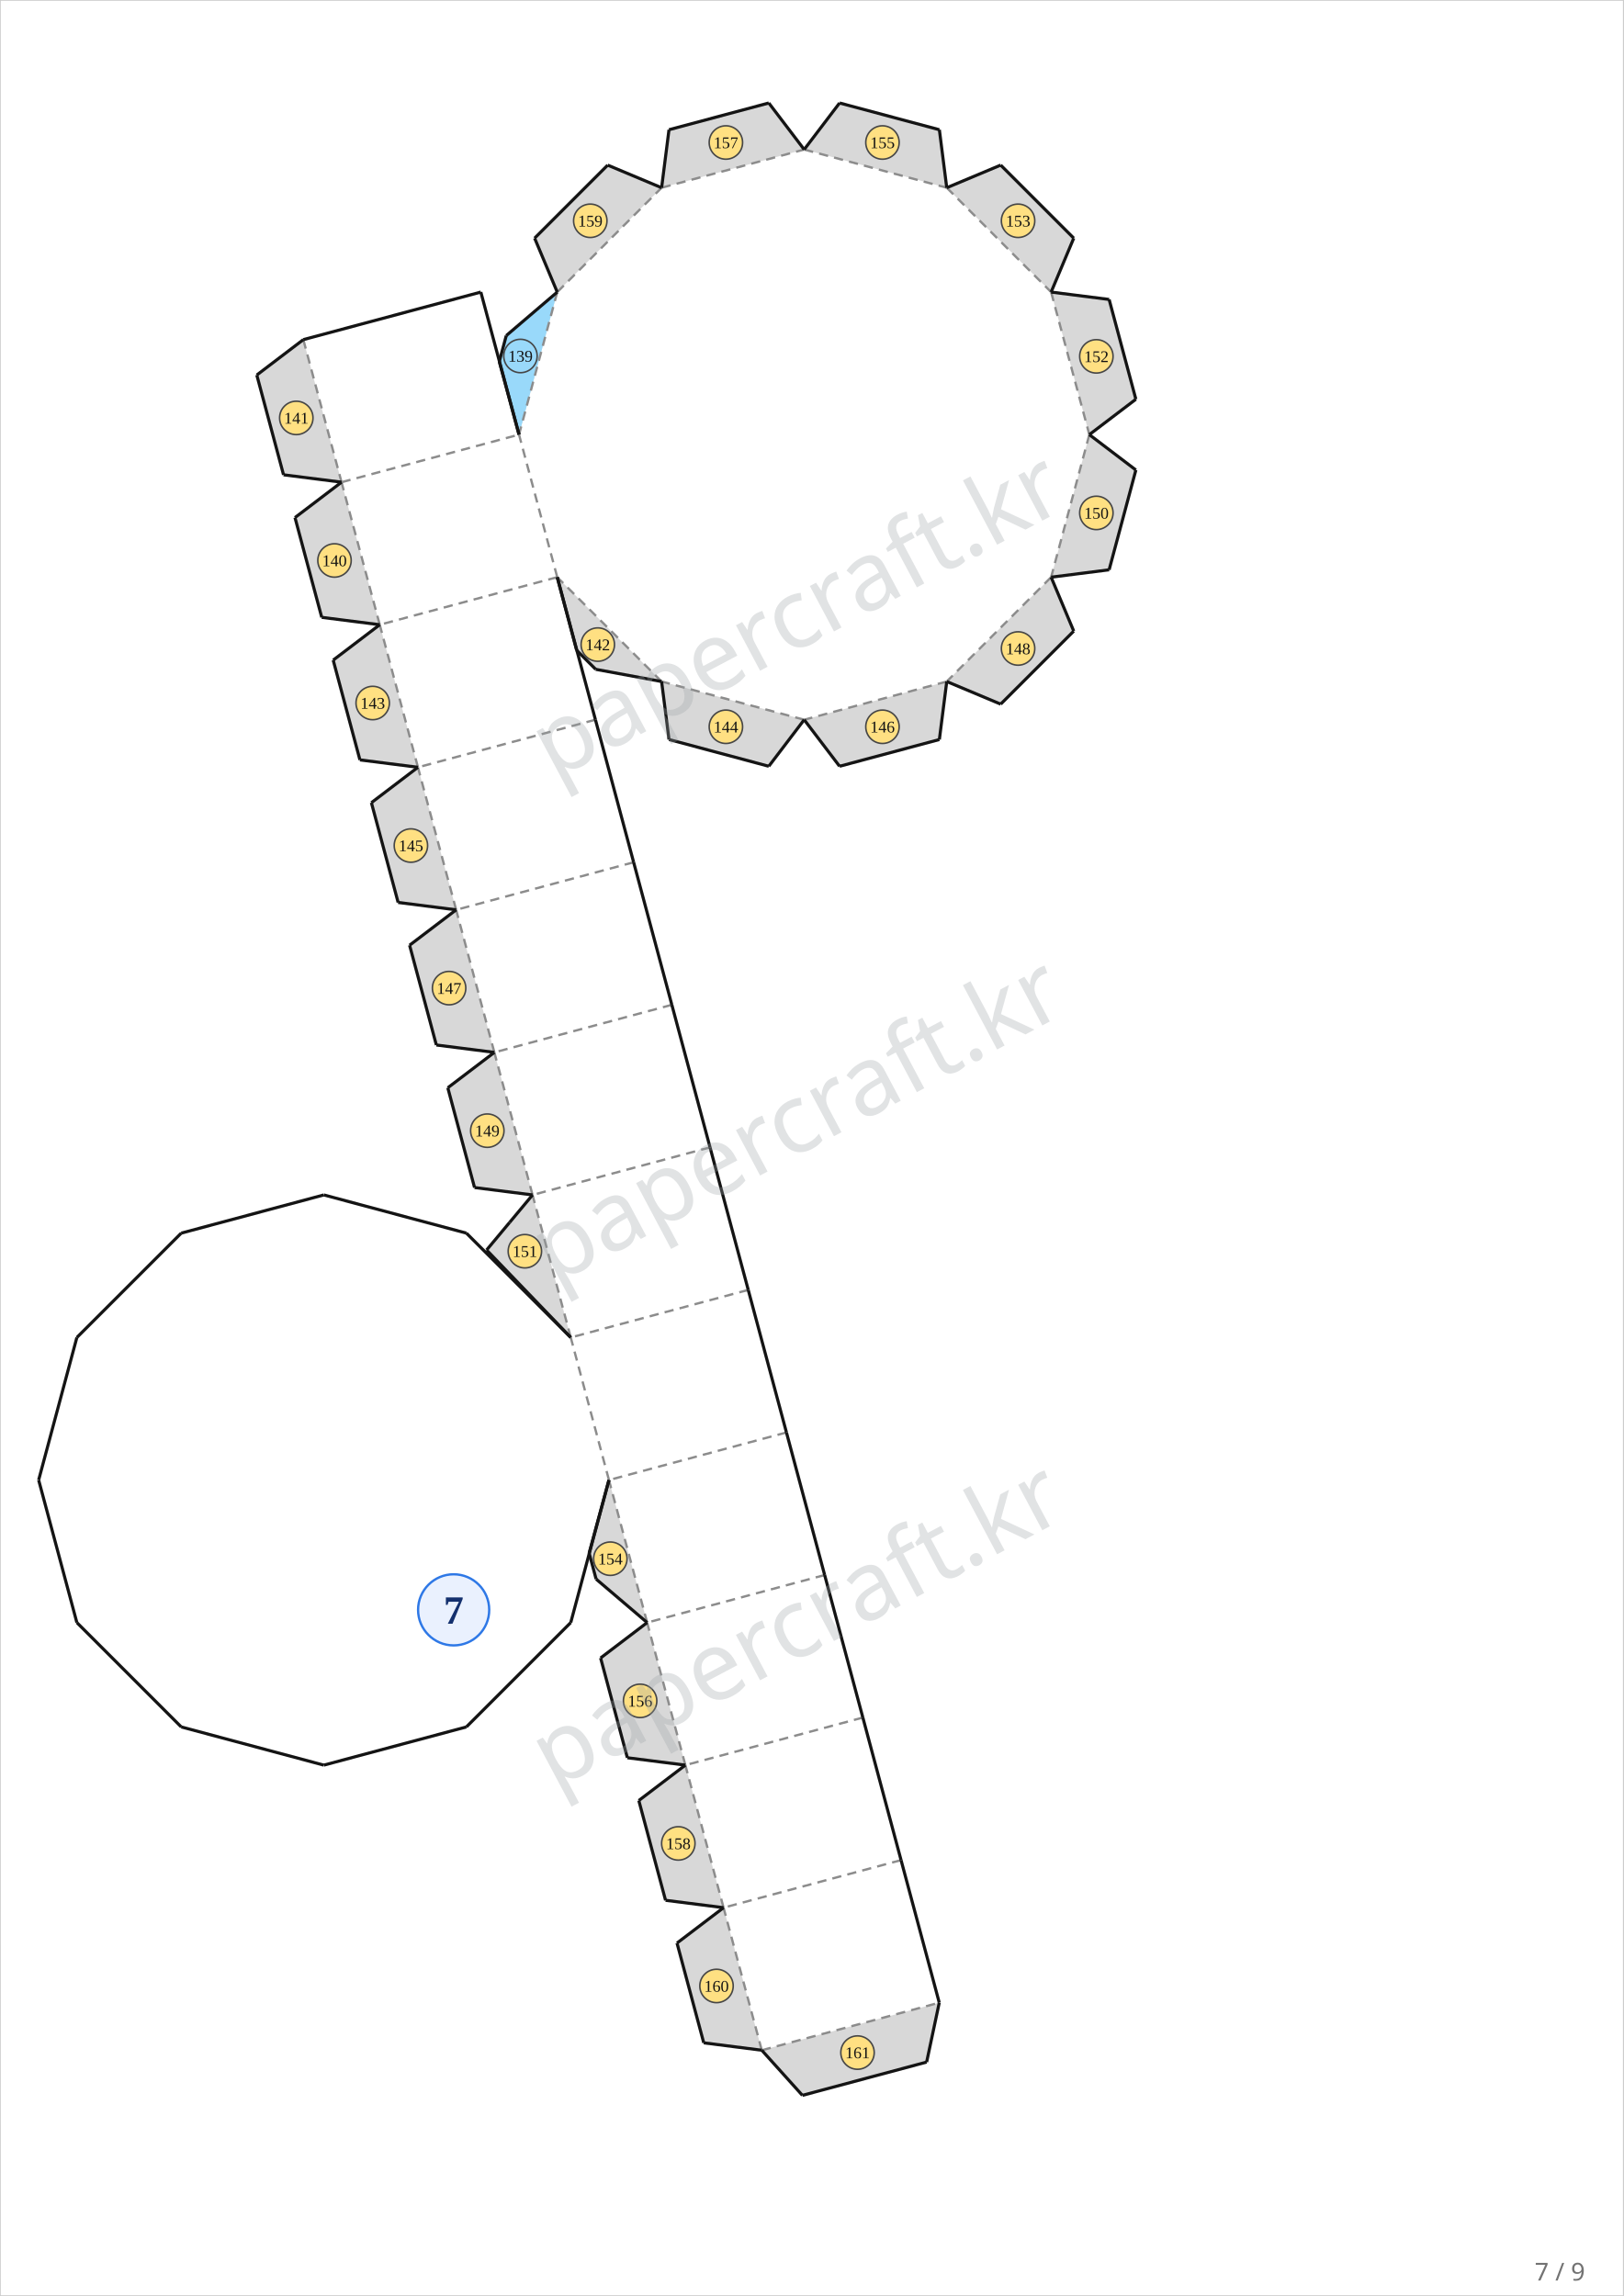
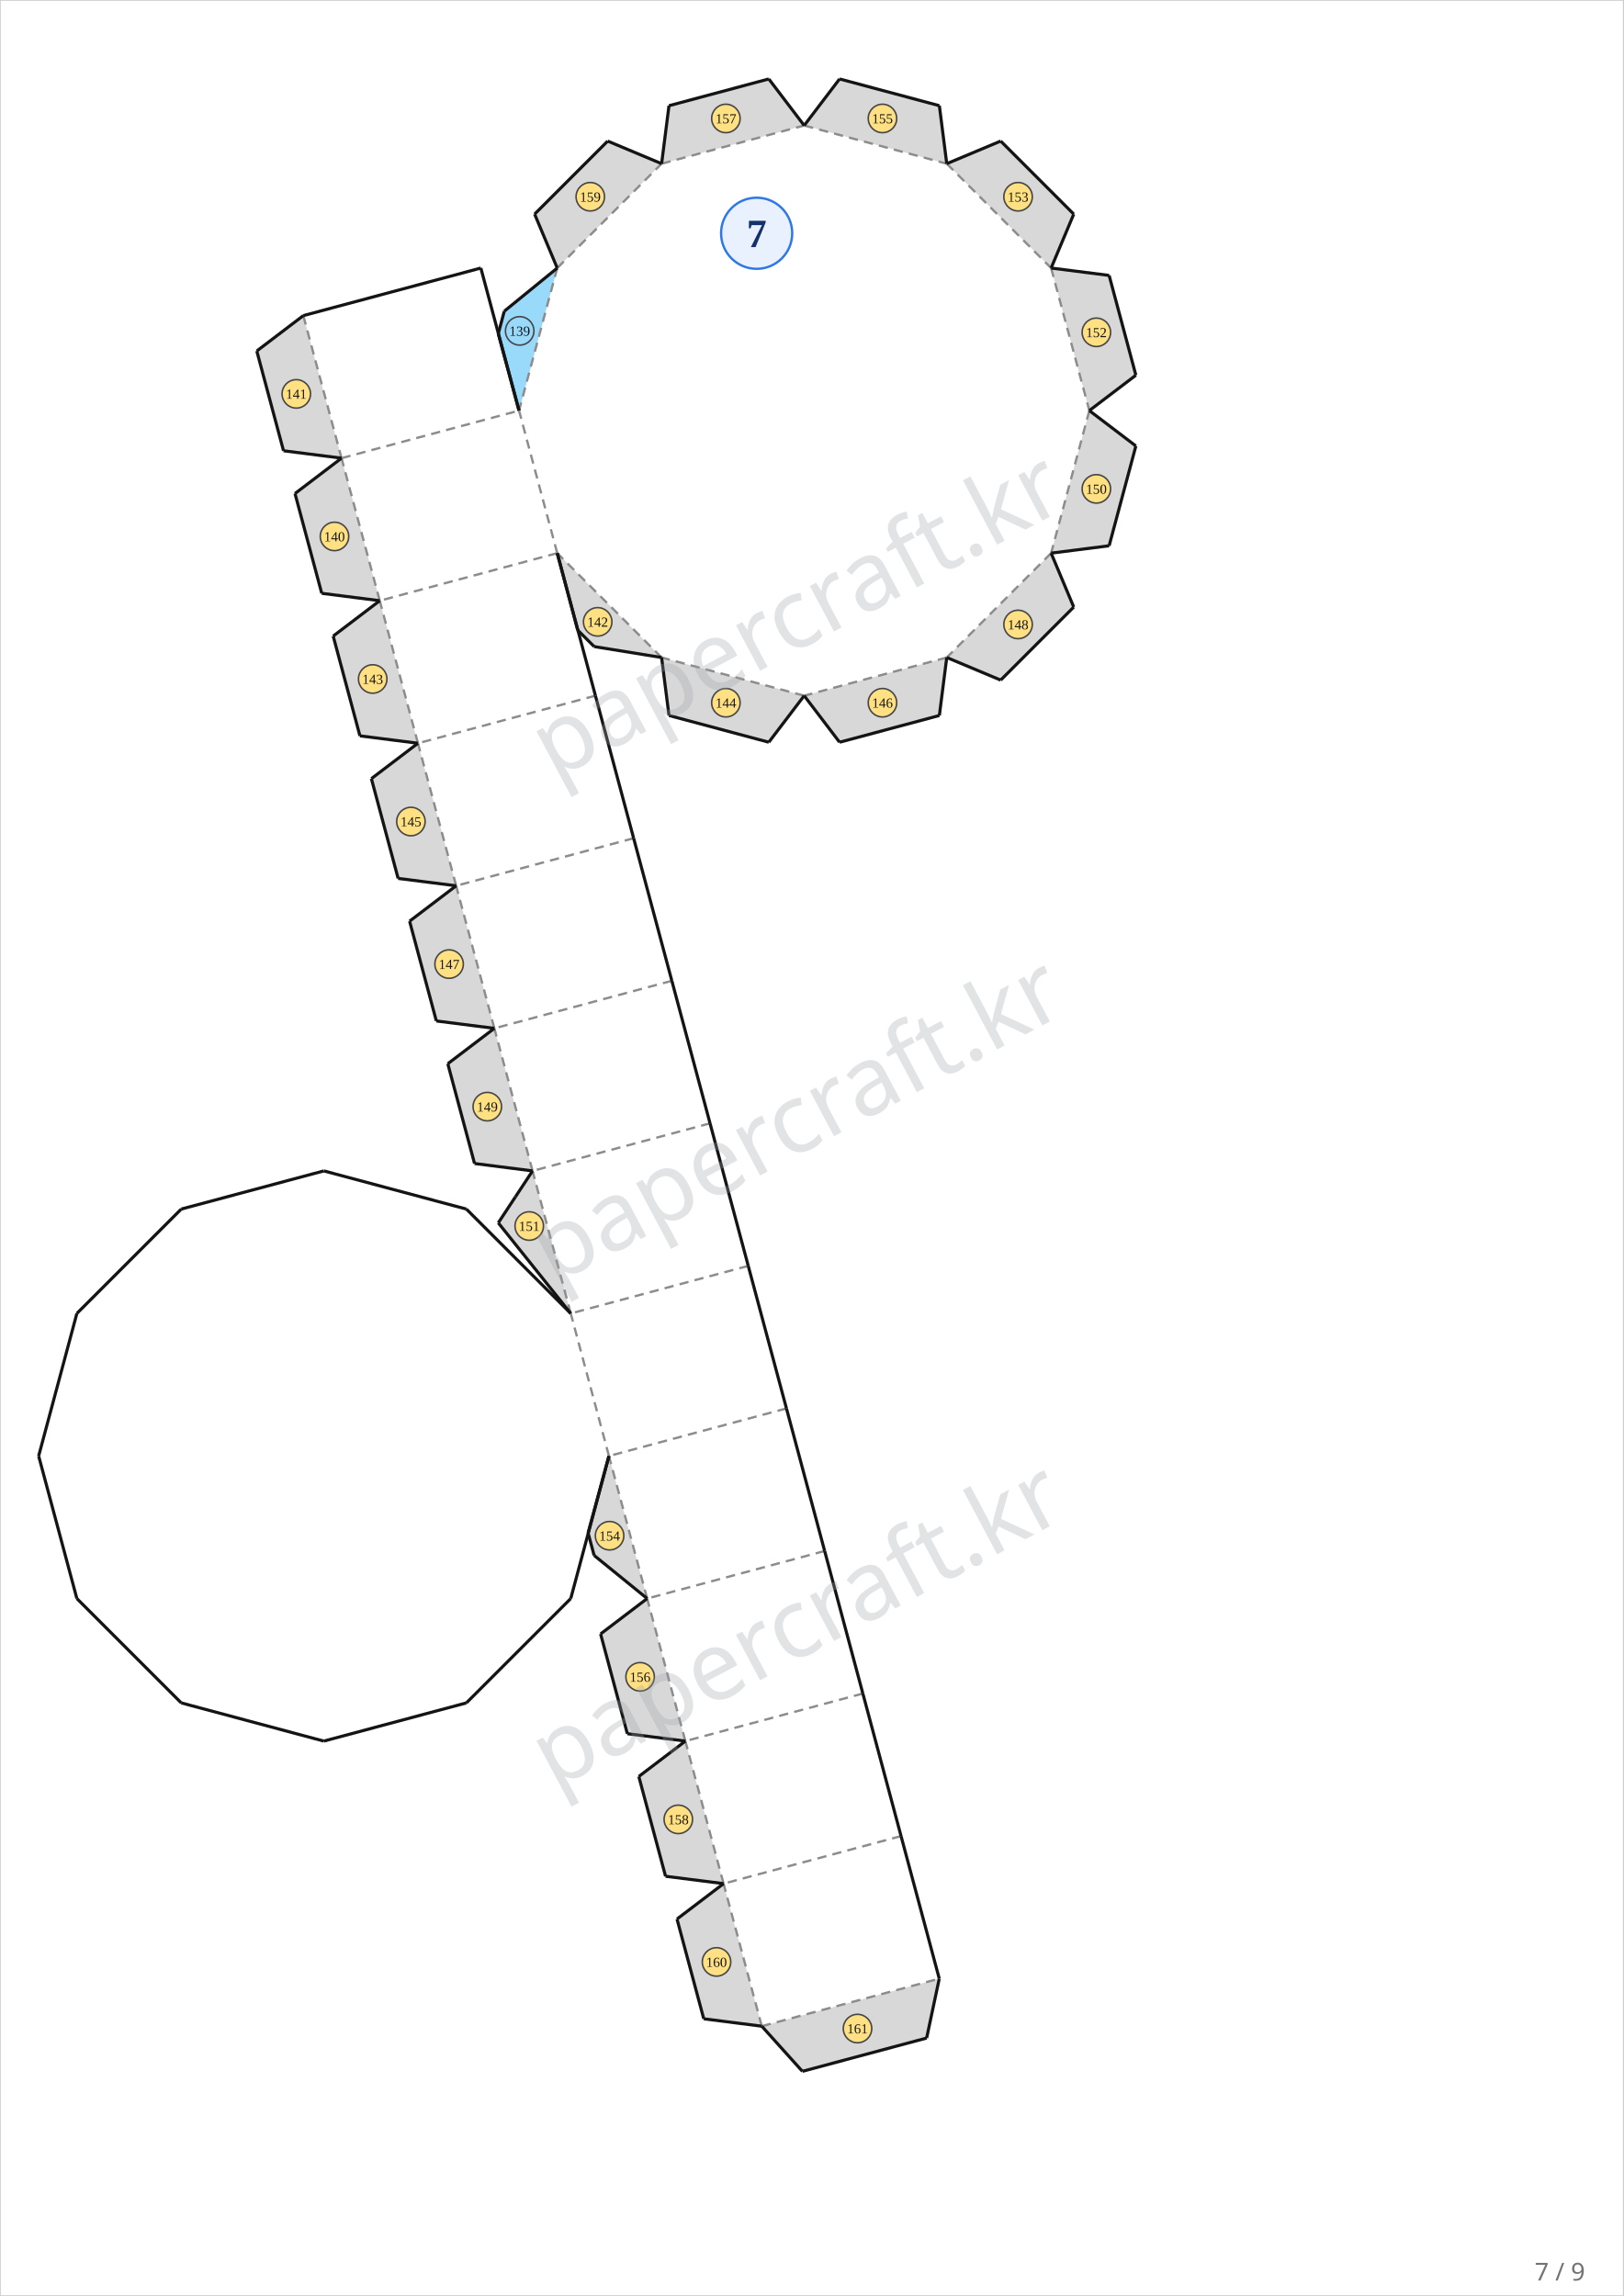
<svg xmlns="http://www.w3.org/2000/svg" width="210.00mm" height="297.00mm" viewBox="0 0 210.00 297.00">
  <rect x="0" y="0" width="210.00" height="297.00" fill="#ffffff" stroke="#cccccc" stroke-width="0.2" />
-   <polygon points="67.129,56.222 64.576,46.776 65.477,43.412 72.07,37.782" fill="rgb(216,216,216)" />
-   <polygon points="44.172,62.373 38.152,66.951 41.611,79.858 49.113,80.812" fill="rgb(216,216,216)" />
-   <polygon points="44.172,62.373 36.67,61.419 33.211,48.511 39.231,43.933" fill="rgb(216,216,216)" />
-   <polygon points="72.07,74.661 74.581,84.118 77.044,86.581 85.568,88.16" fill="rgb(216,216,216)" />
-   <polygon points="49.113,80.812 43.093,85.39 46.551,98.298 54.054,99.252" fill="rgb(216,216,216)" />
-   <polygon points="85.568,88.16 86.523,95.662 99.43,99.121 104.008,93.101" fill="rgb(216,216,216)" />
-   <polygon points="54.054,99.252 48.034,103.83 51.492,116.737 58.995,117.692" fill="rgb(216,216,216)" />
-   <polygon points="104.008,93.101 108.585,99.121 121.493,95.662 122.447,88.16" fill="rgb(216,216,216)" />
-   <polygon points="58.995,117.692 52.974,122.269 56.433,135.177 63.936,136.131" fill="rgb(216,216,216)" />
-   <polygon points="122.447,88.16 129.422,91.085 138.871,81.636 135.946,74.661" fill="rgb(216,216,216)" />
-   <polygon points="63.936,136.131 57.915,140.709 61.374,153.616 68.876,154.57" fill="rgb(216,216,216)" />
-   <polygon points="135.946,74.661 143.449,73.707 146.907,60.799 140.887,56.222" fill="rgb(216,216,216)" />
-   <polygon points="68.876,154.571 65.905,158.134 62.934,161.697 73.817,173.01" fill="rgb(216,216,216)" />
-   <polygon points="140.887,56.222 146.907,51.644 143.449,38.736 135.946,37.782" fill="rgb(216,216,216)" />
-   <polygon points="135.946,37.782 138.871,30.808 129.422,21.358 122.447,24.284" fill="rgb(216,216,216)" />
-   <polygon points="78.758,191.45 76.196,200.899 77.097,204.263 83.699,209.889" fill="rgb(216,216,216)" />
-   <polygon points="122.447,24.284 121.493,16.781 108.585,13.322 104.008,19.343" fill="rgb(216,216,216)" />
-   <polygon points="83.699,209.889 77.679,214.467 81.137,227.375 88.64,228.329" fill="rgb(216,216,216)" />
-   <polygon points="104.008,19.343 99.43,13.322 86.523,16.781 85.568,24.284" fill="rgb(216,216,216)" />
-   <polygon points="88.64,228.329 82.62,232.906 86.078,245.814 93.581,246.768" fill="rgb(216,216,216)" />
-   <polygon points="85.568,24.284 78.594,21.359 69.145,30.807 72.07,37.782" fill="rgb(216,216,216)" />
-   <polygon points="93.581,246.768 87.56,251.346 91.019,264.253 98.522,265.208" fill="rgb(216,216,216)" />
-   <polygon points="121.478,259.057 119.847,266.741 103.777,271.046 98.522,265.208" fill="rgb(216,216,216)" />
-   <polygon points="67.129,56.222 64.576,46.776 65.477,43.412 72.07,37.782" fill="#99d9fa" />
-   <line x1="44.172" y1="62.373" x2="67.129" y2="56.222" stroke="#8c8c8c" stroke-width="0.3" stroke-dasharray="1.2,0.8" />
-   <line x1="72.07" y1="74.661" x2="67.129" y2="56.222" stroke="#8c8c8c" stroke-width="0.3" stroke-dasharray="1.2,0.8" />
-   <line x1="72.07" y1="74.661" x2="49.113" y2="80.812" stroke="#8c8c8c" stroke-width="0.3" stroke-dasharray="1.2,0.8" />
-   <line x1="77.01" y1="93.101" x2="54.054" y2="99.252" stroke="#8c8c8c" stroke-width="0.3" stroke-dasharray="1.2,0.8" />
-   <line x1="81.951" y1="111.54" x2="58.995" y2="117.692" stroke="#8c8c8c" stroke-width="0.3" stroke-dasharray="1.2,0.8" />
-   <line x1="86.892" y1="129.98" x2="63.936" y2="136.131" stroke="#8c8c8c" stroke-width="0.3" stroke-dasharray="1.2,0.8" />
-   <line x1="91.833" y1="148.419" x2="68.876" y2="154.571" stroke="#8c8c8c" stroke-width="0.3" stroke-dasharray="1.2,0.8" />
-   <line x1="96.774" y1="166.859" x2="73.817" y2="173.01" stroke="#8c8c8c" stroke-width="0.3" stroke-dasharray="1.2,0.8" />
-   <line x1="78.758" y1="191.45" x2="73.817" y2="173.01" stroke="#8c8c8c" stroke-width="0.3" stroke-dasharray="1.2,0.8" />
-   <line x1="101.715" y1="185.298" x2="78.758" y2="191.45" stroke="#8c8c8c" stroke-width="0.3" stroke-dasharray="1.2,0.8" />
-   <line x1="106.656" y1="203.738" x2="83.699" y2="209.889" stroke="#8c8c8c" stroke-width="0.3" stroke-dasharray="1.2,0.8" />
-   <line x1="111.597" y1="222.177" x2="88.64" y2="228.329" stroke="#8c8c8c" stroke-width="0.3" stroke-dasharray="1.2,0.8" />
-   <line x1="116.537" y1="240.617" x2="93.581" y2="246.768" stroke="#8c8c8c" stroke-width="0.3" stroke-dasharray="1.2,0.8" />
-   <line x1="72.07" y1="37.782" x2="67.129" y2="56.222" stroke="#8c8c8c" stroke-width="0.3" stroke-dasharray="1.2,0.8" />
-   <line x1="49.113" y1="80.812" x2="44.172" y2="62.373" stroke="#8c8c8c" stroke-width="0.3" stroke-dasharray="1.2,0.8" />
-   <line x1="39.231" y1="43.933" x2="44.172" y2="62.373" stroke="#8c8c8c" stroke-width="0.3" stroke-dasharray="1.2,0.8" />
-   <line x1="85.568" y1="88.16" x2="72.07" y2="74.661" stroke="#8c8c8c" stroke-width="0.3" stroke-dasharray="1.2,0.8" />
-   <line x1="54.054" y1="99.252" x2="49.113" y2="80.812" stroke="#8c8c8c" stroke-width="0.3" stroke-dasharray="1.2,0.8" />
-   <line x1="104.008" y1="93.101" x2="85.568" y2="88.16" stroke="#8c8c8c" stroke-width="0.3" stroke-dasharray="1.2,0.8" />
-   <line x1="58.995" y1="117.692" x2="54.054" y2="99.252" stroke="#8c8c8c" stroke-width="0.3" stroke-dasharray="1.2,0.8" />
-   <line x1="122.447" y1="88.16" x2="104.008" y2="93.101" stroke="#8c8c8c" stroke-width="0.3" stroke-dasharray="1.2,0.8" />
-   <line x1="63.936" y1="136.131" x2="58.995" y2="117.692" stroke="#8c8c8c" stroke-width="0.3" stroke-dasharray="1.2,0.8" />
-   <line x1="135.946" y1="74.661" x2="122.447" y2="88.16" stroke="#8c8c8c" stroke-width="0.3" stroke-dasharray="1.2,0.8" />
-   <line x1="68.876" y1="154.57" x2="63.936" y2="136.131" stroke="#8c8c8c" stroke-width="0.3" stroke-dasharray="1.2,0.8" />
-   <line x1="140.887" y1="56.222" x2="135.946" y2="74.661" stroke="#8c8c8c" stroke-width="0.3" stroke-dasharray="1.2,0.8" />
-   <line x1="73.817" y1="173.01" x2="68.876" y2="154.571" stroke="#8c8c8c" stroke-width="0.3" stroke-dasharray="1.2,0.8" />
-   <line x1="135.946" y1="37.782" x2="140.887" y2="56.222" stroke="#8c8c8c" stroke-width="0.3" stroke-dasharray="1.2,0.8" />
-   <line x1="122.447" y1="24.284" x2="135.946" y2="37.782" stroke="#8c8c8c" stroke-width="0.3" stroke-dasharray="1.2,0.8" />
-   <line x1="83.699" y1="209.889" x2="78.758" y2="191.45" stroke="#8c8c8c" stroke-width="0.3" stroke-dasharray="1.2,0.8" />
-   <line x1="104.008" y1="19.343" x2="122.447" y2="24.284" stroke="#8c8c8c" stroke-width="0.3" stroke-dasharray="1.2,0.8" />
-   <line x1="88.64" y1="228.329" x2="83.699" y2="209.889" stroke="#8c8c8c" stroke-width="0.3" stroke-dasharray="1.2,0.8" />
-   <line x1="85.568" y1="24.284" x2="104.008" y2="19.343" stroke="#8c8c8c" stroke-width="0.3" stroke-dasharray="1.2,0.8" />
-   <line x1="93.581" y1="246.768" x2="88.64" y2="228.329" stroke="#8c8c8c" stroke-width="0.3" stroke-dasharray="1.2,0.8" />
-   <line x1="72.07" y1="37.782" x2="85.568" y2="24.284" stroke="#8c8c8c" stroke-width="0.3" stroke-dasharray="1.2,0.8" />
-   <line x1="98.522" y1="265.208" x2="93.581" y2="246.768" stroke="#8c8c8c" stroke-width="0.3" stroke-dasharray="1.2,0.8" />
-   <line x1="98.522" y1="265.208" x2="121.478" y2="259.057" stroke="#8c8c8c" stroke-width="0.3" stroke-dasharray="1.2,0.8" />
-   <line x1="62.188" y1="37.782" x2="67.129" y2="56.222" stroke="#141414" stroke-width="0.4" />
-   <line x1="9.941" y1="209.889" x2="5.0" y2="191.45" stroke="#141414" stroke-width="0.4" />
-   <line x1="23.44" y1="223.388" x2="9.941" y2="209.889" stroke="#141414" stroke-width="0.4" />
-   <line x1="72.07" y1="74.661" x2="77.01" y2="93.101" stroke="#141414" stroke-width="0.4" />
-   <line x1="5.0" y1="191.45" x2="9.941" y2="173.01" stroke="#141414" stroke-width="0.4" />
-   <line x1="77.01" y1="93.101" x2="81.951" y2="111.54" stroke="#141414" stroke-width="0.4" />
-   <line x1="9.941" y1="173.01" x2="23.44" y2="159.511" stroke="#141414" stroke-width="0.4" />
-   <line x1="81.951" y1="111.54" x2="86.892" y2="129.98" stroke="#141414" stroke-width="0.4" />
-   <line x1="23.44" y1="159.511" x2="41.879" y2="154.571" stroke="#141414" stroke-width="0.4" />
-   <line x1="86.892" y1="129.98" x2="91.833" y2="148.419" stroke="#141414" stroke-width="0.4" />
-   <line x1="41.879" y1="154.571" x2="60.319" y2="159.511" stroke="#141414" stroke-width="0.4" />
-   <line x1="91.833" y1="148.419" x2="96.774" y2="166.859" stroke="#141414" stroke-width="0.4" />
-   <line x1="60.319" y1="159.511" x2="73.817" y2="173.01" stroke="#141414" stroke-width="0.4" />
-   <line x1="96.774" y1="166.859" x2="101.715" y2="185.298" stroke="#141414" stroke-width="0.4" />
-   <line x1="101.715" y1="185.298" x2="106.656" y2="203.738" stroke="#141414" stroke-width="0.4" />
-   <line x1="78.758" y1="191.45" x2="73.817" y2="209.889" stroke="#141414" stroke-width="0.4" />
-   <line x1="106.656" y1="203.738" x2="111.597" y2="222.177" stroke="#141414" stroke-width="0.4" />
-   <line x1="73.817" y1="209.889" x2="60.319" y2="223.388" stroke="#141414" stroke-width="0.4" />
-   <line x1="111.597" y1="222.177" x2="116.537" y2="240.617" stroke="#141414" stroke-width="0.4" />
-   <line x1="60.319" y1="223.388" x2="41.879" y2="228.329" stroke="#141414" stroke-width="0.4" />
-   <line x1="116.537" y1="240.617" x2="121.478" y2="259.057" stroke="#141414" stroke-width="0.4" />
-   <line x1="41.879" y1="228.329" x2="23.44" y2="223.388" stroke="#141414" stroke-width="0.4" />
-   <line x1="39.231" y1="43.933" x2="62.188" y2="37.782" stroke="#141414" stroke-width="0.4" />
-   <line x1="67.129" y1="56.222" x2="64.576" y2="46.776" stroke="#141414" stroke-width="0.4" />
-   <line x1="64.576" y1="46.776" x2="65.477" y2="43.412" stroke="#141414" stroke-width="0.4" />
-   <line x1="65.477" y1="43.412" x2="72.07" y2="37.782" stroke="#141414" stroke-width="0.4" />
-   <line x1="44.172" y1="62.373" x2="38.152" y2="66.951" stroke="#141414" stroke-width="0.4" />
-   <line x1="38.152" y1="66.951" x2="41.611" y2="79.858" stroke="#141414" stroke-width="0.4" />
-   <line x1="41.611" y1="79.858" x2="49.113" y2="80.812" stroke="#141414" stroke-width="0.4" />
-   <line x1="44.172" y1="62.373" x2="36.67" y2="61.419" stroke="#141414" stroke-width="0.4" />
-   <line x1="36.67" y1="61.419" x2="33.211" y2="48.511" stroke="#141414" stroke-width="0.4" />
-   <line x1="33.211" y1="48.511" x2="39.231" y2="43.933" stroke="#141414" stroke-width="0.4" />
-   <line x1="72.07" y1="74.661" x2="74.581" y2="84.118" stroke="#141414" stroke-width="0.4" />
-   <line x1="74.581" y1="84.118" x2="77.044" y2="86.581" stroke="#141414" stroke-width="0.4" />
-   <line x1="77.044" y1="86.581" x2="85.568" y2="88.16" stroke="#141414" stroke-width="0.4" />
-   <line x1="49.113" y1="80.812" x2="43.093" y2="85.39" stroke="#141414" stroke-width="0.4" />
-   <line x1="43.093" y1="85.39" x2="46.551" y2="98.298" stroke="#141414" stroke-width="0.4" />
-   <line x1="46.551" y1="98.298" x2="54.054" y2="99.252" stroke="#141414" stroke-width="0.4" />
-   <line x1="85.568" y1="88.16" x2="86.523" y2="95.662" stroke="#141414" stroke-width="0.4" />
-   <line x1="86.523" y1="95.662" x2="99.43" y2="99.121" stroke="#141414" stroke-width="0.4" />
-   <line x1="99.43" y1="99.121" x2="104.008" y2="93.101" stroke="#141414" stroke-width="0.4" />
-   <line x1="54.054" y1="99.252" x2="48.034" y2="103.83" stroke="#141414" stroke-width="0.4" />
-   <line x1="48.034" y1="103.83" x2="51.492" y2="116.737" stroke="#141414" stroke-width="0.4" />
-   <line x1="51.492" y1="116.737" x2="58.995" y2="117.692" stroke="#141414" stroke-width="0.4" />
-   <line x1="104.008" y1="93.101" x2="108.585" y2="99.121" stroke="#141414" stroke-width="0.4" />
-   <line x1="108.585" y1="99.121" x2="121.493" y2="95.662" stroke="#141414" stroke-width="0.4" />
-   <line x1="121.493" y1="95.662" x2="122.447" y2="88.16" stroke="#141414" stroke-width="0.4" />
-   <line x1="58.995" y1="117.692" x2="52.974" y2="122.269" stroke="#141414" stroke-width="0.4" />
-   <line x1="52.974" y1="122.269" x2="56.433" y2="135.177" stroke="#141414" stroke-width="0.4" />
-   <line x1="56.433" y1="135.177" x2="63.936" y2="136.131" stroke="#141414" stroke-width="0.4" />
-   <line x1="122.447" y1="88.16" x2="129.422" y2="91.085" stroke="#141414" stroke-width="0.4" />
-   <line x1="129.422" y1="91.085" x2="138.871" y2="81.636" stroke="#141414" stroke-width="0.4" />
-   <line x1="138.871" y1="81.636" x2="135.946" y2="74.661" stroke="#141414" stroke-width="0.4" />
-   <line x1="63.936" y1="136.131" x2="57.915" y2="140.709" stroke="#141414" stroke-width="0.4" />
-   <line x1="57.915" y1="140.709" x2="61.374" y2="153.616" stroke="#141414" stroke-width="0.4" />
-   <line x1="61.374" y1="153.616" x2="68.876" y2="154.57" stroke="#141414" stroke-width="0.4" />
-   <line x1="135.946" y1="74.661" x2="143.449" y2="73.707" stroke="#141414" stroke-width="0.4" />
-   <line x1="143.449" y1="73.707" x2="146.907" y2="60.799" stroke="#141414" stroke-width="0.4" />
-   <line x1="146.907" y1="60.799" x2="140.887" y2="56.222" stroke="#141414" stroke-width="0.4" />
-   <line x1="68.876" y1="154.571" x2="65.905" y2="158.134" stroke="#141414" stroke-width="0.4" />
-   <line x1="65.905" y1="158.134" x2="62.934" y2="161.697" stroke="#141414" stroke-width="0.4" />
-   <line x1="62.934" y1="161.697" x2="73.817" y2="173.01" stroke="#141414" stroke-width="0.4" />
-   <line x1="140.887" y1="56.222" x2="146.907" y2="51.644" stroke="#141414" stroke-width="0.4" />
-   <line x1="146.907" y1="51.644" x2="143.449" y2="38.736" stroke="#141414" stroke-width="0.4" />
-   <line x1="143.449" y1="38.736" x2="135.946" y2="37.782" stroke="#141414" stroke-width="0.4" />
-   <line x1="135.946" y1="37.782" x2="138.871" y2="30.808" stroke="#141414" stroke-width="0.4" />
-   <line x1="138.871" y1="30.808" x2="129.422" y2="21.358" stroke="#141414" stroke-width="0.4" />
-   <line x1="129.422" y1="21.358" x2="122.447" y2="24.284" stroke="#141414" stroke-width="0.4" />
-   <line x1="78.758" y1="191.45" x2="76.196" y2="200.899" stroke="#141414" stroke-width="0.4" />
-   <line x1="76.196" y1="200.899" x2="77.097" y2="204.263" stroke="#141414" stroke-width="0.4" />
-   <line x1="77.097" y1="204.263" x2="83.699" y2="209.889" stroke="#141414" stroke-width="0.4" />
-   <line x1="122.447" y1="24.284" x2="121.493" y2="16.781" stroke="#141414" stroke-width="0.4" />
-   <line x1="121.493" y1="16.781" x2="108.585" y2="13.322" stroke="#141414" stroke-width="0.4" />
-   <line x1="108.585" y1="13.322" x2="104.008" y2="19.343" stroke="#141414" stroke-width="0.4" />
-   <line x1="83.699" y1="209.889" x2="77.679" y2="214.467" stroke="#141414" stroke-width="0.4" />
-   <line x1="77.679" y1="214.467" x2="81.137" y2="227.375" stroke="#141414" stroke-width="0.4" />
-   <line x1="81.137" y1="227.375" x2="88.64" y2="228.329" stroke="#141414" stroke-width="0.4" />
-   <line x1="104.008" y1="19.343" x2="99.43" y2="13.322" stroke="#141414" stroke-width="0.4" />
-   <line x1="99.43" y1="13.322" x2="86.523" y2="16.781" stroke="#141414" stroke-width="0.4" />
-   <line x1="86.523" y1="16.781" x2="85.568" y2="24.284" stroke="#141414" stroke-width="0.4" />
-   <line x1="88.64" y1="228.329" x2="82.62" y2="232.906" stroke="#141414" stroke-width="0.4" />
-   <line x1="82.62" y1="232.906" x2="86.078" y2="245.814" stroke="#141414" stroke-width="0.4" />
-   <line x1="86.078" y1="245.814" x2="93.581" y2="246.768" stroke="#141414" stroke-width="0.4" />
-   <line x1="85.568" y1="24.284" x2="78.594" y2="21.359" stroke="#141414" stroke-width="0.4" />
-   <line x1="78.594" y1="21.359" x2="69.145" y2="30.807" stroke="#141414" stroke-width="0.4" />
-   <line x1="69.145" y1="30.807" x2="72.07" y2="37.782" stroke="#141414" stroke-width="0.4" />
-   <line x1="93.581" y1="246.768" x2="87.56" y2="251.346" stroke="#141414" stroke-width="0.4" />
-   <line x1="87.56" y1="251.346" x2="91.019" y2="264.253" stroke="#141414" stroke-width="0.4" />
-   <line x1="91.019" y1="264.253" x2="98.522" y2="265.208" stroke="#141414" stroke-width="0.4" />
-   <line x1="121.478" y1="259.057" x2="119.847" y2="266.741" stroke="#141414" stroke-width="0.4" />
-   <line x1="119.847" y1="266.741" x2="103.777" y2="271.046" stroke="#141414" stroke-width="0.4" />
-   <line x1="103.777" y1="271.046" x2="98.522" y2="265.208" stroke="#141414" stroke-width="0.4" />
-   <circle cx="67.313" cy="46.048" r="2.16" fill="#99d9fa" stroke="#464646" stroke-width="0.2" />
-   <text x="67.313" y="46.79" font-size="2.12" text-anchor="middle" fill="#141414">139</text>
-   <circle cx="43.262" cy="72.498" r="2.16" fill="#ffe082" stroke="#464646" stroke-width="0.2" />
-   <text x="43.262" y="73.24" font-size="2.12" text-anchor="middle" fill="#141414">140</text>
-   <circle cx="38.321" cy="54.059" r="2.16" fill="#ffe082" stroke="#464646" stroke-width="0.2" />
-   <text x="38.321" y="54.80" font-size="2.12" text-anchor="middle" fill="#141414">141</text>
-   <circle cx="77.316" cy="83.38" r="2.16" fill="#ffe082" stroke="#464646" stroke-width="0.2" />
-   <text x="77.316" y="84.12" font-size="2.12" text-anchor="middle" fill="#141414">142</text>
-   <circle cx="48.203" cy="90.938" r="2.16" fill="#ffe082" stroke="#464646" stroke-width="0.2" />
-   <text x="48.203" y="91.68" font-size="2.12" text-anchor="middle" fill="#141414">143</text>
-   <circle cx="93.882" cy="94.011" r="2.16" fill="#ffe082" stroke="#464646" stroke-width="0.2" />
-   <text x="93.882" y="94.75" font-size="2.12" text-anchor="middle" fill="#141414">144</text>
-   <circle cx="53.144" cy="109.378" r="2.16" fill="#ffe082" stroke="#464646" stroke-width="0.2" />
-   <text x="53.144" y="110.12" font-size="2.12" text-anchor="middle" fill="#141414">145</text>
-   <circle cx="114.133" cy="94.011" r="2.16" fill="#ffe082" stroke="#464646" stroke-width="0.2" />
-   <text x="114.133" y="94.75" font-size="2.12" text-anchor="middle" fill="#141414">146</text>
-   <circle cx="58.084" cy="127.817" r="2.16" fill="#ffe082" stroke="#464646" stroke-width="0.2" />
-   <text x="58.084" y="128.56" font-size="2.12" text-anchor="middle" fill="#141414">147</text>
-   <circle cx="131.672" cy="83.885" r="2.16" fill="#ffe082" stroke="#464646" stroke-width="0.2" />
-   <text x="131.672" y="84.63" font-size="2.12" text-anchor="middle" fill="#141414">148</text>
-   <circle cx="63.025" cy="146.257" r="2.16" fill="#ffe082" stroke="#464646" stroke-width="0.2" />
-   <text x="63.025" y="147.00" font-size="2.12" text-anchor="middle" fill="#141414">149</text>
-   <circle cx="141.797" cy="66.347" r="2.16" fill="#ffe082" stroke="#464646" stroke-width="0.2" />
-   <text x="141.797" y="67.09" font-size="2.12" text-anchor="middle" fill="#141414">150</text>
-   <circle cx="67.883" cy="161.853" r="2.16" fill="#ffe082" stroke="#464646" stroke-width="0.2" />
-   <text x="67.883" y="162.59" font-size="2.12" text-anchor="middle" fill="#141414">151</text>
-   <circle cx="141.797" cy="46.096" r="2.16" fill="#ffe082" stroke="#464646" stroke-width="0.2" />
-   <text x="141.797" y="46.84" font-size="2.12" text-anchor="middle" fill="#141414">152</text>
-   <circle cx="131.672" cy="28.558" r="2.16" fill="#ffe082" stroke="#464646" stroke-width="0.2" />
-   <text x="131.672" y="29.30" font-size="2.12" text-anchor="middle" fill="#141414">153</text>
-   <circle cx="78.938" cy="201.625" r="2.16" fill="#ffe082" stroke="#464646" stroke-width="0.2" />
-   <text x="78.938" y="202.37" font-size="2.12" text-anchor="middle" fill="#141414">154</text>
-   <circle cx="114.133" cy="18.432" r="2.16" fill="#ffe082" stroke="#464646" stroke-width="0.2" />
-   <text x="114.133" y="19.17" font-size="2.12" text-anchor="middle" fill="#141414">155</text>
-   <circle cx="82.789" cy="220.015" r="2.16" fill="#ffe082" stroke="#464646" stroke-width="0.2" />
-   <text x="82.789" y="220.76" font-size="2.12" text-anchor="middle" fill="#141414">156</text>
-   <circle cx="93.882" cy="18.432" r="2.16" fill="#ffe082" stroke="#464646" stroke-width="0.2" />
-   <text x="93.882" y="19.17" font-size="2.12" text-anchor="middle" fill="#141414">157</text>
-   <circle cx="87.73" cy="238.454" r="2.16" fill="#ffe082" stroke="#464646" stroke-width="0.2" />
-   <text x="87.73" y="239.20" font-size="2.12" text-anchor="middle" fill="#141414">158</text>
-   <circle cx="76.344" cy="28.558" r="2.16" fill="#ffe082" stroke="#464646" stroke-width="0.2" />
-   <text x="76.344" y="29.30" font-size="2.12" text-anchor="middle" fill="#141414">159</text>
-   <circle cx="92.67" cy="256.894" r="2.16" fill="#ffe082" stroke="#464646" stroke-width="0.2" />
-   <text x="92.67" y="257.64" font-size="2.12" text-anchor="middle" fill="#141414">160</text>
-   <circle cx="110.906" cy="265.513" r="2.16" fill="#ffe082" stroke="#464646" stroke-width="0.2" />
-   <text x="110.906" y="266.25" font-size="2.12" text-anchor="middle" fill="#141414">161</text>
-   <circle cx="58.672" cy="208.242" r="4.60" fill="#eaf1fe" stroke="#2e78e6" stroke-width="0.3" />
-   <text x="58.672" y="210.04" font-size="5.20" text-anchor="middle" fill="#14306e" font-weight="bold">7</text>
+   <polygon points="67.129,53.113 64.441,43.164 65.22,40.256 72.07,34.673" fill="rgb(216,216,216)" />
+   <polygon points="44.172,59.264 38.152,63.842 41.61,76.749 49.113,77.704" fill="rgb(216,216,216)" />
+   <polygon points="44.172,59.264 36.669,58.31 33.211,45.402 39.231,40.824" fill="rgb(216,216,216)" />
+   <polygon points="72.07,71.552 74.716,81.511 76.846,83.641 85.568,85.051" fill="rgb(216,216,216)" />
+   <polygon points="49.113,77.704 43.093,82.281 46.551,95.189 54.054,96.143" fill="rgb(216,216,216)" />
+   <polygon points="85.568,85.051 86.522,92.553 99.43,96.012 104.008,89.992" fill="rgb(216,216,216)" />
+   <polygon points="54.054,96.143 48.033,100.721 51.492,113.628 58.995,114.582" fill="rgb(216,216,216)" />
+   <polygon points="104.008,89.992 108.585,96.012 121.493,92.553 122.447,85.051" fill="rgb(216,216,216)" />
+   <polygon points="58.995,114.582 52.974,119.16 56.433,132.068 63.936,133.022" fill="rgb(216,216,216)" />
+   <polygon points="122.447,85.051 129.422,87.976 138.871,78.527 135.946,71.552" fill="rgb(216,216,216)" />
+   <polygon points="63.936,133.022 57.915,137.6 61.374,150.507 68.876,151.462" fill="rgb(216,216,216)" />
+   <polygon points="135.946,71.552 143.449,70.598 146.907,57.69 140.887,53.113" fill="rgb(216,216,216)" />
+   <polygon points="68.876,151.462 66.66,154.822 64.444,158.183 73.817,169.901" fill="rgb(216,216,216)" />
+   <polygon points="140.887,53.113 146.907,48.535 143.449,35.627 135.946,34.673" fill="rgb(216,216,216)" />
+   <polygon points="135.946,34.673 138.871,27.699 129.422,18.249 122.447,21.174" fill="rgb(216,216,216)" />
+   <polygon points="78.758,188.34 76.061,198.293 76.84,201.202 83.699,206.78" fill="rgb(216,216,216)" />
+   <polygon points="122.447,21.174 121.493,13.672 108.586,10.213 104.008,16.234" fill="rgb(216,216,216)" />
+   <polygon points="83.699,206.78 77.678,211.358 81.137,224.265 88.64,225.22" fill="rgb(216,216,216)" />
+   <polygon points="104.008,16.234 99.43,10.213 86.523,13.672 85.568,21.174" fill="rgb(216,216,216)" />
+   <polygon points="88.64,225.22 82.619,229.797 86.078,242.705 93.581,243.659" fill="rgb(216,216,216)" />
+   <polygon points="85.568,21.174 78.594,18.25 69.145,27.698 72.07,34.673" fill="rgb(216,216,216)" />
+   <polygon points="93.581,243.659 87.56,248.237 91.019,261.145 98.522,262.099" fill="rgb(216,216,216)" />
+   <polygon points="121.478,255.948 119.847,263.632 103.777,267.938 98.522,262.099" fill="rgb(216,216,216)" />
+   <polygon points="67.129,53.113 64.441,43.164 65.22,40.256 72.07,34.673" fill="#99d9fa" />
+   <line x1="44.172" y1="59.264" x2="67.129" y2="53.113" stroke="#8c8c8c" stroke-width="0.3" stroke-dasharray="1.2,0.8" />
+   <line x1="72.07" y1="71.552" x2="67.129" y2="53.113" stroke="#8c8c8c" stroke-width="0.3" stroke-dasharray="1.2,0.8" />
+   <line x1="72.07" y1="71.552" x2="49.113" y2="77.704" stroke="#8c8c8c" stroke-width="0.3" stroke-dasharray="1.2,0.8" />
+   <line x1="77.01" y1="89.992" x2="54.054" y2="96.143" stroke="#8c8c8c" stroke-width="0.3" stroke-dasharray="1.2,0.8" />
+   <line x1="81.951" y1="108.431" x2="58.995" y2="114.582" stroke="#8c8c8c" stroke-width="0.3" stroke-dasharray="1.2,0.8" />
+   <line x1="86.892" y1="126.871" x2="63.936" y2="133.022" stroke="#8c8c8c" stroke-width="0.3" stroke-dasharray="1.2,0.8" />
+   <line x1="91.833" y1="145.31" x2="68.876" y2="151.462" stroke="#8c8c8c" stroke-width="0.3" stroke-dasharray="1.2,0.8" />
+   <line x1="96.774" y1="163.75" x2="73.817" y2="169.901" stroke="#8c8c8c" stroke-width="0.3" stroke-dasharray="1.2,0.8" />
+   <line x1="78.758" y1="188.34" x2="73.817" y2="169.901" stroke="#8c8c8c" stroke-width="0.3" stroke-dasharray="1.2,0.8" />
+   <line x1="101.715" y1="182.189" x2="78.758" y2="188.34" stroke="#8c8c8c" stroke-width="0.3" stroke-dasharray="1.2,0.8" />
+   <line x1="106.656" y1="200.629" x2="83.699" y2="206.78" stroke="#8c8c8c" stroke-width="0.3" stroke-dasharray="1.2,0.8" />
+   <line x1="111.597" y1="219.068" x2="88.64" y2="225.22" stroke="#8c8c8c" stroke-width="0.3" stroke-dasharray="1.2,0.8" />
+   <line x1="116.537" y1="237.508" x2="93.581" y2="243.659" stroke="#8c8c8c" stroke-width="0.3" stroke-dasharray="1.2,0.8" />
+   <line x1="72.07" y1="34.673" x2="67.129" y2="53.113" stroke="#8c8c8c" stroke-width="0.3" stroke-dasharray="1.2,0.8" />
+   <line x1="49.113" y1="77.704" x2="44.172" y2="59.264" stroke="#8c8c8c" stroke-width="0.3" stroke-dasharray="1.2,0.8" />
+   <line x1="39.231" y1="40.824" x2="44.172" y2="59.264" stroke="#8c8c8c" stroke-width="0.3" stroke-dasharray="1.2,0.8" />
+   <line x1="85.568" y1="85.051" x2="72.07" y2="71.552" stroke="#8c8c8c" stroke-width="0.3" stroke-dasharray="1.2,0.8" />
+   <line x1="54.054" y1="96.143" x2="49.113" y2="77.704" stroke="#8c8c8c" stroke-width="0.3" stroke-dasharray="1.2,0.8" />
+   <line x1="104.008" y1="89.992" x2="85.568" y2="85.051" stroke="#8c8c8c" stroke-width="0.3" stroke-dasharray="1.2,0.8" />
+   <line x1="58.995" y1="114.582" x2="54.054" y2="96.143" stroke="#8c8c8c" stroke-width="0.3" stroke-dasharray="1.2,0.8" />
+   <line x1="122.447" y1="85.051" x2="104.008" y2="89.992" stroke="#8c8c8c" stroke-width="0.3" stroke-dasharray="1.2,0.8" />
+   <line x1="63.936" y1="133.022" x2="58.995" y2="114.582" stroke="#8c8c8c" stroke-width="0.3" stroke-dasharray="1.2,0.8" />
+   <line x1="135.946" y1="71.552" x2="122.447" y2="85.051" stroke="#8c8c8c" stroke-width="0.3" stroke-dasharray="1.2,0.8" />
+   <line x1="68.876" y1="151.462" x2="63.936" y2="133.022" stroke="#8c8c8c" stroke-width="0.3" stroke-dasharray="1.2,0.8" />
+   <line x1="140.887" y1="53.113" x2="135.946" y2="71.552" stroke="#8c8c8c" stroke-width="0.3" stroke-dasharray="1.2,0.8" />
+   <line x1="73.817" y1="169.901" x2="68.876" y2="151.462" stroke="#8c8c8c" stroke-width="0.3" stroke-dasharray="1.2,0.8" />
+   <line x1="135.946" y1="34.673" x2="140.887" y2="53.113" stroke="#8c8c8c" stroke-width="0.3" stroke-dasharray="1.2,0.8" />
+   <line x1="122.447" y1="21.174" x2="135.946" y2="34.673" stroke="#8c8c8c" stroke-width="0.3" stroke-dasharray="1.2,0.8" />
+   <line x1="83.699" y1="206.78" x2="78.758" y2="188.34" stroke="#8c8c8c" stroke-width="0.3" stroke-dasharray="1.2,0.8" />
+   <line x1="104.008" y1="16.234" x2="122.447" y2="21.174" stroke="#8c8c8c" stroke-width="0.3" stroke-dasharray="1.2,0.8" />
+   <line x1="88.64" y1="225.22" x2="83.699" y2="206.78" stroke="#8c8c8c" stroke-width="0.3" stroke-dasharray="1.2,0.8" />
+   <line x1="85.568" y1="21.174" x2="104.008" y2="16.234" stroke="#8c8c8c" stroke-width="0.3" stroke-dasharray="1.2,0.8" />
+   <line x1="93.581" y1="243.659" x2="88.64" y2="225.22" stroke="#8c8c8c" stroke-width="0.3" stroke-dasharray="1.2,0.8" />
+   <line x1="72.07" y1="34.673" x2="85.568" y2="21.174" stroke="#8c8c8c" stroke-width="0.3" stroke-dasharray="1.2,0.8" />
+   <line x1="98.522" y1="262.099" x2="93.581" y2="243.659" stroke="#8c8c8c" stroke-width="0.3" stroke-dasharray="1.2,0.8" />
+   <line x1="98.522" y1="262.099" x2="121.478" y2="255.948" stroke="#8c8c8c" stroke-width="0.3" stroke-dasharray="1.2,0.8" />
+   <line x1="62.188" y1="34.673" x2="67.129" y2="53.113" stroke="#141414" stroke-width="0.4" />
+   <line x1="9.941" y1="206.78" x2="5.0" y2="188.34" stroke="#141414" stroke-width="0.4" />
+   <line x1="23.44" y1="220.279" x2="9.941" y2="206.78" stroke="#141414" stroke-width="0.4" />
+   <line x1="72.07" y1="71.552" x2="77.01" y2="89.992" stroke="#141414" stroke-width="0.4" />
+   <line x1="5.0" y1="188.34" x2="9.941" y2="169.901" stroke="#141414" stroke-width="0.4" />
+   <line x1="77.01" y1="89.992" x2="81.951" y2="108.431" stroke="#141414" stroke-width="0.4" />
+   <line x1="9.941" y1="169.901" x2="23.44" y2="156.402" stroke="#141414" stroke-width="0.4" />
+   <line x1="81.951" y1="108.431" x2="86.892" y2="126.871" stroke="#141414" stroke-width="0.4" />
+   <line x1="23.44" y1="156.402" x2="41.879" y2="151.462" stroke="#141414" stroke-width="0.4" />
+   <line x1="86.892" y1="126.871" x2="91.833" y2="145.31" stroke="#141414" stroke-width="0.4" />
+   <line x1="41.879" y1="151.462" x2="60.319" y2="156.402" stroke="#141414" stroke-width="0.4" />
+   <line x1="91.833" y1="145.31" x2="96.774" y2="163.75" stroke="#141414" stroke-width="0.4" />
+   <line x1="60.319" y1="156.402" x2="73.817" y2="169.901" stroke="#141414" stroke-width="0.4" />
+   <line x1="96.774" y1="163.75" x2="101.715" y2="182.189" stroke="#141414" stroke-width="0.4" />
+   <line x1="101.715" y1="182.189" x2="106.656" y2="200.629" stroke="#141414" stroke-width="0.4" />
+   <line x1="78.758" y1="188.34" x2="73.817" y2="206.78" stroke="#141414" stroke-width="0.4" />
+   <line x1="106.656" y1="200.629" x2="111.597" y2="219.068" stroke="#141414" stroke-width="0.4" />
+   <line x1="73.817" y1="206.78" x2="60.319" y2="220.279" stroke="#141414" stroke-width="0.4" />
+   <line x1="111.597" y1="219.068" x2="116.537" y2="237.508" stroke="#141414" stroke-width="0.4" />
+   <line x1="60.319" y1="220.279" x2="41.879" y2="225.22" stroke="#141414" stroke-width="0.4" />
+   <line x1="116.537" y1="237.508" x2="121.478" y2="255.947" stroke="#141414" stroke-width="0.4" />
+   <line x1="41.879" y1="225.22" x2="23.44" y2="220.279" stroke="#141414" stroke-width="0.4" />
+   <line x1="39.231" y1="40.824" x2="62.188" y2="34.673" stroke="#141414" stroke-width="0.4" />
+   <line x1="67.129" y1="53.113" x2="64.441" y2="43.164" stroke="#141414" stroke-width="0.4" />
+   <line x1="64.441" y1="43.164" x2="65.22" y2="40.256" stroke="#141414" stroke-width="0.4" />
+   <line x1="65.22" y1="40.256" x2="72.07" y2="34.673" stroke="#141414" stroke-width="0.4" />
+   <line x1="44.172" y1="59.264" x2="38.152" y2="63.842" stroke="#141414" stroke-width="0.4" />
+   <line x1="38.152" y1="63.842" x2="41.61" y2="76.749" stroke="#141414" stroke-width="0.4" />
+   <line x1="41.61" y1="76.749" x2="49.113" y2="77.704" stroke="#141414" stroke-width="0.4" />
+   <line x1="44.172" y1="59.264" x2="36.669" y2="58.31" stroke="#141414" stroke-width="0.4" />
+   <line x1="36.669" y1="58.31" x2="33.211" y2="45.402" stroke="#141414" stroke-width="0.4" />
+   <line x1="33.211" y1="45.402" x2="39.231" y2="40.824" stroke="#141414" stroke-width="0.4" />
+   <line x1="72.07" y1="71.552" x2="74.716" y2="81.511" stroke="#141414" stroke-width="0.4" />
+   <line x1="74.716" y1="81.511" x2="76.846" y2="83.641" stroke="#141414" stroke-width="0.4" />
+   <line x1="76.846" y1="83.641" x2="85.568" y2="85.051" stroke="#141414" stroke-width="0.4" />
+   <line x1="49.113" y1="77.704" x2="43.093" y2="82.281" stroke="#141414" stroke-width="0.4" />
+   <line x1="43.093" y1="82.281" x2="46.551" y2="95.189" stroke="#141414" stroke-width="0.4" />
+   <line x1="46.551" y1="95.189" x2="54.054" y2="96.143" stroke="#141414" stroke-width="0.4" />
+   <line x1="85.568" y1="85.051" x2="86.522" y2="92.553" stroke="#141414" stroke-width="0.4" />
+   <line x1="86.522" y1="92.553" x2="99.43" y2="96.012" stroke="#141414" stroke-width="0.4" />
+   <line x1="99.43" y1="96.012" x2="104.008" y2="89.992" stroke="#141414" stroke-width="0.4" />
+   <line x1="54.054" y1="96.143" x2="48.033" y2="100.721" stroke="#141414" stroke-width="0.4" />
+   <line x1="48.033" y1="100.721" x2="51.492" y2="113.628" stroke="#141414" stroke-width="0.4" />
+   <line x1="51.492" y1="113.628" x2="58.995" y2="114.582" stroke="#141414" stroke-width="0.4" />
+   <line x1="104.008" y1="89.992" x2="108.585" y2="96.012" stroke="#141414" stroke-width="0.4" />
+   <line x1="108.585" y1="96.012" x2="121.493" y2="92.553" stroke="#141414" stroke-width="0.4" />
+   <line x1="121.493" y1="92.553" x2="122.447" y2="85.051" stroke="#141414" stroke-width="0.4" />
+   <line x1="58.995" y1="114.582" x2="52.974" y2="119.16" stroke="#141414" stroke-width="0.4" />
+   <line x1="52.974" y1="119.16" x2="56.433" y2="132.068" stroke="#141414" stroke-width="0.4" />
+   <line x1="56.433" y1="132.068" x2="63.936" y2="133.022" stroke="#141414" stroke-width="0.4" />
+   <line x1="122.447" y1="85.051" x2="129.422" y2="87.976" stroke="#141414" stroke-width="0.4" />
+   <line x1="129.422" y1="87.976" x2="138.871" y2="78.527" stroke="#141414" stroke-width="0.4" />
+   <line x1="138.871" y1="78.527" x2="135.946" y2="71.552" stroke="#141414" stroke-width="0.4" />
+   <line x1="63.936" y1="133.022" x2="57.915" y2="137.6" stroke="#141414" stroke-width="0.4" />
+   <line x1="57.915" y1="137.6" x2="61.374" y2="150.507" stroke="#141414" stroke-width="0.4" />
+   <line x1="61.374" y1="150.507" x2="68.876" y2="151.462" stroke="#141414" stroke-width="0.4" />
+   <line x1="135.946" y1="71.552" x2="143.449" y2="70.598" stroke="#141414" stroke-width="0.4" />
+   <line x1="143.449" y1="70.598" x2="146.907" y2="57.69" stroke="#141414" stroke-width="0.4" />
+   <line x1="146.907" y1="57.69" x2="140.887" y2="53.113" stroke="#141414" stroke-width="0.4" />
+   <line x1="68.876" y1="151.462" x2="66.66" y2="154.822" stroke="#141414" stroke-width="0.4" />
+   <line x1="66.66" y1="154.822" x2="64.444" y2="158.183" stroke="#141414" stroke-width="0.4" />
+   <line x1="64.444" y1="158.183" x2="73.817" y2="169.901" stroke="#141414" stroke-width="0.4" />
+   <line x1="140.887" y1="53.113" x2="146.907" y2="48.535" stroke="#141414" stroke-width="0.4" />
+   <line x1="146.907" y1="48.535" x2="143.449" y2="35.627" stroke="#141414" stroke-width="0.4" />
+   <line x1="143.449" y1="35.627" x2="135.946" y2="34.673" stroke="#141414" stroke-width="0.4" />
+   <line x1="135.946" y1="34.673" x2="138.871" y2="27.699" stroke="#141414" stroke-width="0.4" />
+   <line x1="138.871" y1="27.699" x2="129.422" y2="18.249" stroke="#141414" stroke-width="0.4" />
+   <line x1="129.422" y1="18.249" x2="122.447" y2="21.174" stroke="#141414" stroke-width="0.4" />
+   <line x1="78.758" y1="188.34" x2="76.061" y2="198.293" stroke="#141414" stroke-width="0.4" />
+   <line x1="76.061" y1="198.293" x2="76.84" y2="201.202" stroke="#141414" stroke-width="0.4" />
+   <line x1="76.84" y1="201.202" x2="83.699" y2="206.78" stroke="#141414" stroke-width="0.4" />
+   <line x1="122.447" y1="21.174" x2="121.493" y2="13.672" stroke="#141414" stroke-width="0.4" />
+   <line x1="121.493" y1="13.672" x2="108.586" y2="10.213" stroke="#141414" stroke-width="0.4" />
+   <line x1="108.586" y1="10.213" x2="104.008" y2="16.234" stroke="#141414" stroke-width="0.4" />
+   <line x1="83.699" y1="206.78" x2="77.678" y2="211.358" stroke="#141414" stroke-width="0.4" />
+   <line x1="77.678" y1="211.358" x2="81.137" y2="224.265" stroke="#141414" stroke-width="0.4" />
+   <line x1="81.137" y1="224.265" x2="88.64" y2="225.22" stroke="#141414" stroke-width="0.4" />
+   <line x1="104.008" y1="16.234" x2="99.43" y2="10.213" stroke="#141414" stroke-width="0.4" />
+   <line x1="99.43" y1="10.213" x2="86.523" y2="13.672" stroke="#141414" stroke-width="0.4" />
+   <line x1="86.523" y1="13.672" x2="85.568" y2="21.174" stroke="#141414" stroke-width="0.4" />
+   <line x1="88.64" y1="225.22" x2="82.619" y2="229.797" stroke="#141414" stroke-width="0.4" />
+   <line x1="82.619" y1="229.797" x2="86.078" y2="242.705" stroke="#141414" stroke-width="0.4" />
+   <line x1="86.078" y1="242.705" x2="93.581" y2="243.659" stroke="#141414" stroke-width="0.4" />
+   <line x1="85.568" y1="21.174" x2="78.594" y2="18.25" stroke="#141414" stroke-width="0.4" />
+   <line x1="78.594" y1="18.25" x2="69.145" y2="27.698" stroke="#141414" stroke-width="0.4" />
+   <line x1="69.145" y1="27.698" x2="72.07" y2="34.673" stroke="#141414" stroke-width="0.4" />
+   <line x1="93.581" y1="243.659" x2="87.56" y2="248.237" stroke="#141414" stroke-width="0.4" />
+   <line x1="87.56" y1="248.237" x2="91.019" y2="261.145" stroke="#141414" stroke-width="0.4" />
+   <line x1="91.019" y1="261.145" x2="98.522" y2="262.099" stroke="#141414" stroke-width="0.4" />
+   <line x1="121.478" y1="255.948" x2="119.847" y2="263.632" stroke="#141414" stroke-width="0.4" />
+   <line x1="119.847" y1="263.632" x2="103.777" y2="267.938" stroke="#141414" stroke-width="0.4" />
+   <line x1="103.777" y1="267.938" x2="98.522" y2="262.099" stroke="#141414" stroke-width="0.4" />
+   <circle cx="67.215" cy="42.801" r="1.84" fill="#99d9fa" stroke="#464646" stroke-width="0.2" />
+   <text x="67.215" y="43.43" font-size="1.80" text-anchor="middle" fill="#141414">139</text>
+   <circle cx="43.262" cy="69.39" r="1.84" fill="#ffe082" stroke="#464646" stroke-width="0.2" />
+   <text x="43.262" y="70.02" font-size="1.80" text-anchor="middle" fill="#141414">140</text>
+   <circle cx="38.321" cy="50.95" r="1.84" fill="#ffe082" stroke="#464646" stroke-width="0.2" />
+   <text x="38.321" y="51.58" font-size="1.80" text-anchor="middle" fill="#141414">141</text>
+   <circle cx="77.3" cy="80.439" r="1.84" fill="#ffe082" stroke="#464646" stroke-width="0.2" />
+   <text x="77.3" y="81.07" font-size="1.80" text-anchor="middle" fill="#141414">142</text>
+   <circle cx="48.203" cy="87.829" r="1.84" fill="#ffe082" stroke="#464646" stroke-width="0.2" />
+   <text x="48.203" y="88.46" font-size="1.80" text-anchor="middle" fill="#141414">143</text>
+   <circle cx="93.882" cy="90.902" r="1.84" fill="#ffe082" stroke="#464646" stroke-width="0.2" />
+   <text x="93.882" y="91.53" font-size="1.80" text-anchor="middle" fill="#141414">144</text>
+   <circle cx="53.144" cy="106.269" r="1.84" fill="#ffe082" stroke="#464646" stroke-width="0.2" />
+   <text x="53.144" y="106.90" font-size="1.80" text-anchor="middle" fill="#141414">145</text>
+   <circle cx="114.133" cy="90.902" r="1.84" fill="#ffe082" stroke="#464646" stroke-width="0.2" />
+   <text x="114.133" y="91.53" font-size="1.80" text-anchor="middle" fill="#141414">146</text>
+   <circle cx="58.084" cy="124.708" r="1.84" fill="#ffe082" stroke="#464646" stroke-width="0.2" />
+   <text x="58.084" y="125.34" font-size="1.80" text-anchor="middle" fill="#141414">147</text>
+   <circle cx="131.672" cy="80.776" r="1.84" fill="#ffe082" stroke="#464646" stroke-width="0.2" />
+   <text x="131.672" y="81.41" font-size="1.80" text-anchor="middle" fill="#141414">148</text>
+   <circle cx="63.025" cy="143.148" r="1.84" fill="#ffe082" stroke="#464646" stroke-width="0.2" />
+   <text x="63.025" y="143.78" font-size="1.80" text-anchor="middle" fill="#141414">149</text>
+   <circle cx="141.797" cy="63.238" r="1.84" fill="#ffe082" stroke="#464646" stroke-width="0.2" />
+   <text x="141.797" y="63.87" font-size="1.80" text-anchor="middle" fill="#141414">150</text>
+   <circle cx="68.449" cy="158.592" r="1.84" fill="#ffe082" stroke="#464646" stroke-width="0.2" />
+   <text x="68.449" y="159.22" font-size="1.80" text-anchor="middle" fill="#141414">151</text>
+   <circle cx="141.797" cy="42.987" r="1.84" fill="#ffe082" stroke="#464646" stroke-width="0.2" />
+   <text x="141.797" y="43.62" font-size="1.80" text-anchor="middle" fill="#141414">152</text>
+   <circle cx="131.672" cy="25.449" r="1.84" fill="#ffe082" stroke="#464646" stroke-width="0.2" />
+   <text x="131.672" y="26.08" font-size="1.80" text-anchor="middle" fill="#141414">153</text>
+   <circle cx="78.84" cy="198.654" r="1.84" fill="#ffe082" stroke="#464646" stroke-width="0.2" />
+   <text x="78.84" y="199.28" font-size="1.80" text-anchor="middle" fill="#141414">154</text>
+   <circle cx="114.133" cy="15.323" r="1.84" fill="#ffe082" stroke="#464646" stroke-width="0.2" />
+   <text x="114.133" y="15.95" font-size="1.80" text-anchor="middle" fill="#141414">155</text>
+   <circle cx="82.789" cy="216.906" r="1.84" fill="#ffe082" stroke="#464646" stroke-width="0.2" />
+   <text x="82.789" y="217.54" font-size="1.80" text-anchor="middle" fill="#141414">156</text>
+   <circle cx="93.882" cy="15.323" r="1.84" fill="#ffe082" stroke="#464646" stroke-width="0.2" />
+   <text x="93.882" y="15.95" font-size="1.80" text-anchor="middle" fill="#141414">157</text>
+   <circle cx="87.73" cy="235.345" r="1.84" fill="#ffe082" stroke="#464646" stroke-width="0.2" />
+   <text x="87.73" y="235.98" font-size="1.80" text-anchor="middle" fill="#141414">158</text>
+   <circle cx="76.344" cy="25.449" r="1.84" fill="#ffe082" stroke="#464646" stroke-width="0.2" />
+   <text x="76.344" y="26.08" font-size="1.80" text-anchor="middle" fill="#141414">159</text>
+   <circle cx="92.67" cy="253.785" r="1.84" fill="#ffe082" stroke="#464646" stroke-width="0.2" />
+   <text x="92.67" y="254.42" font-size="1.80" text-anchor="middle" fill="#141414">160</text>
+   <circle cx="110.906" cy="262.404" r="1.84" fill="#ffe082" stroke="#464646" stroke-width="0.2" />
+   <text x="110.906" y="263.03" font-size="1.80" text-anchor="middle" fill="#141414">161</text>
+   <circle cx="97.861" cy="30.174" r="4.60" fill="#eaf1fe" stroke="#2e78e6" stroke-width="0.3" />
+   <text x="97.861" y="31.97" font-size="5.20" text-anchor="middle" fill="#14306e" font-weight="bold">7</text>
  <text x="205.0" y="295.0" font-size="3.2" text-anchor="end" fill="#737373" font-family="sans-serif">7 / 9</text>
  <g pointer-events="none">
    <text x="105.0" y="83.2" text-anchor="middle" font-family="sans-serif" font-size="12.4" fill="#9aa0a6" fill-opacity="0.3" transform="rotate(-28 105.0 83.2)">papercraft.kr</text>
    <text x="105.0" y="148.5" text-anchor="middle" font-family="sans-serif" font-size="12.4" fill="#9aa0a6" fill-opacity="0.3" transform="rotate(-28 105.0 148.5)">papercraft.kr</text>
    <text x="105.0" y="213.8" text-anchor="middle" font-family="sans-serif" font-size="12.4" fill="#9aa0a6" fill-opacity="0.3" transform="rotate(-28 105.0 213.8)">papercraft.kr</text>
  </g>
</svg>
